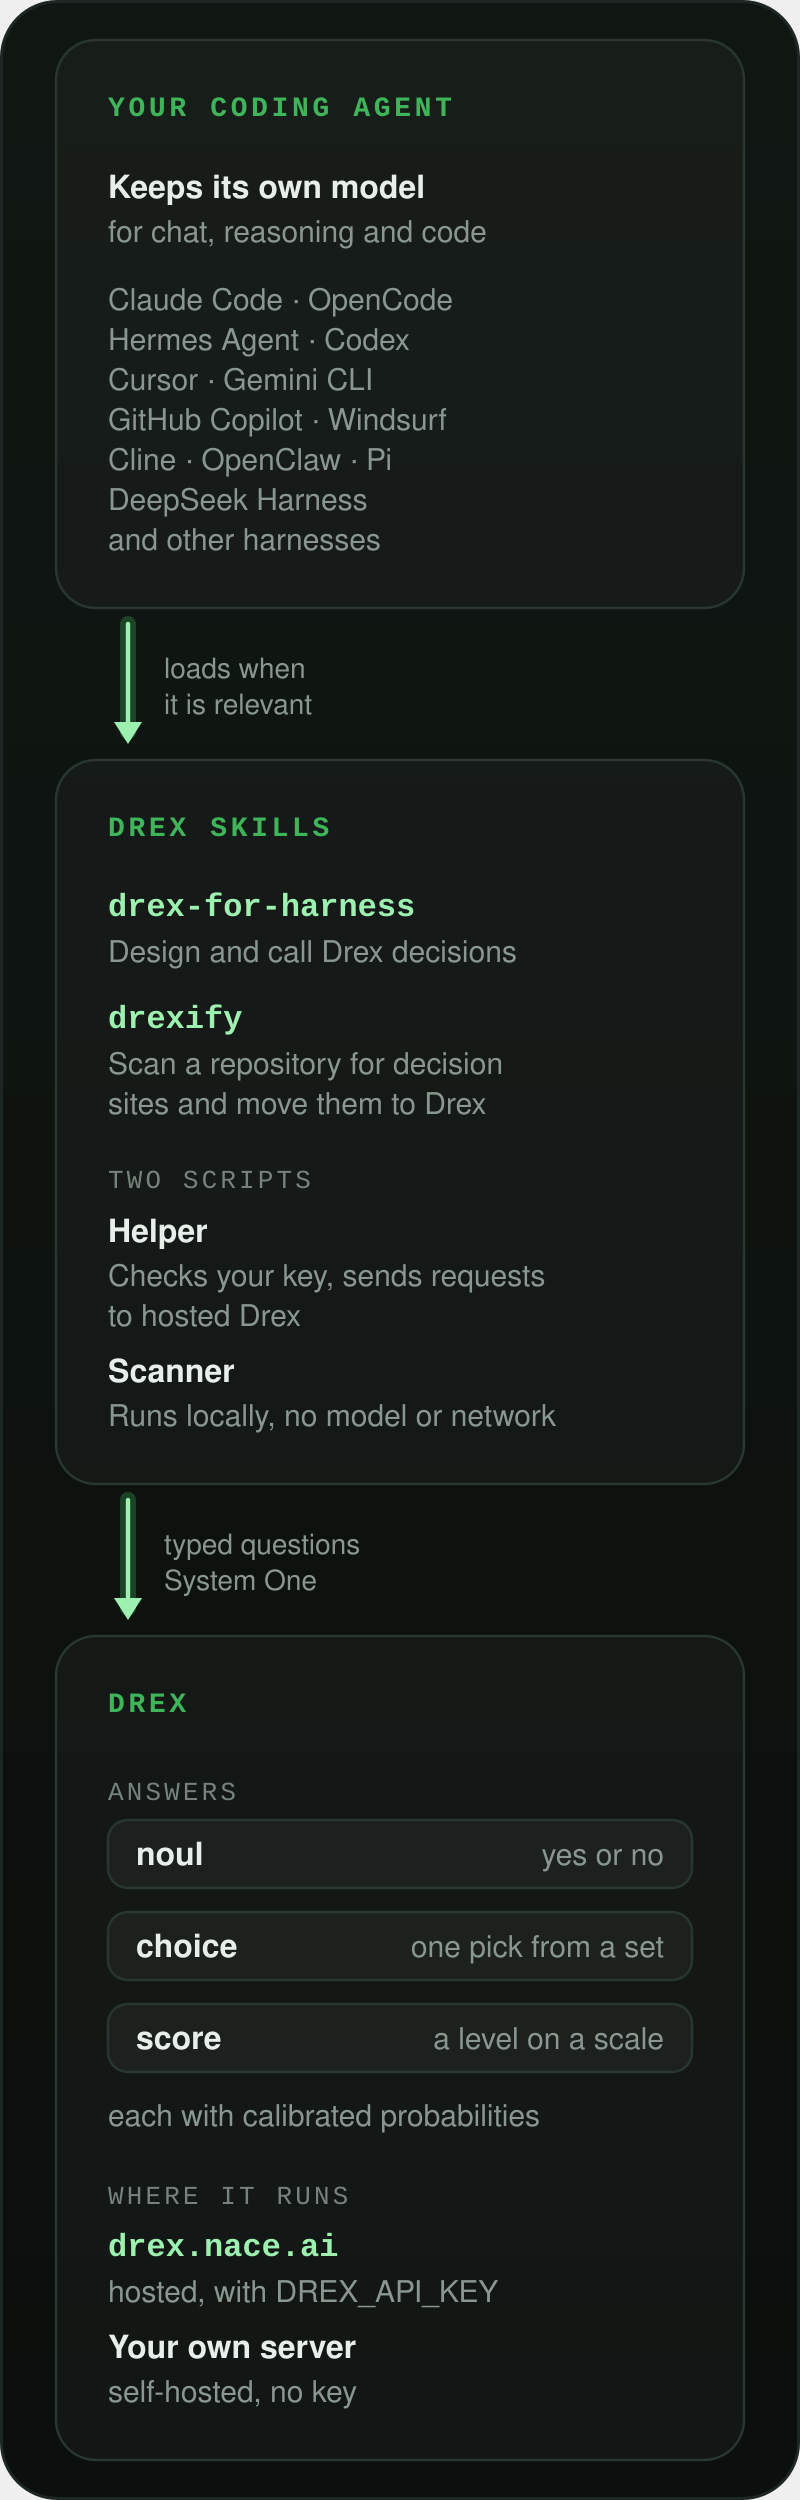
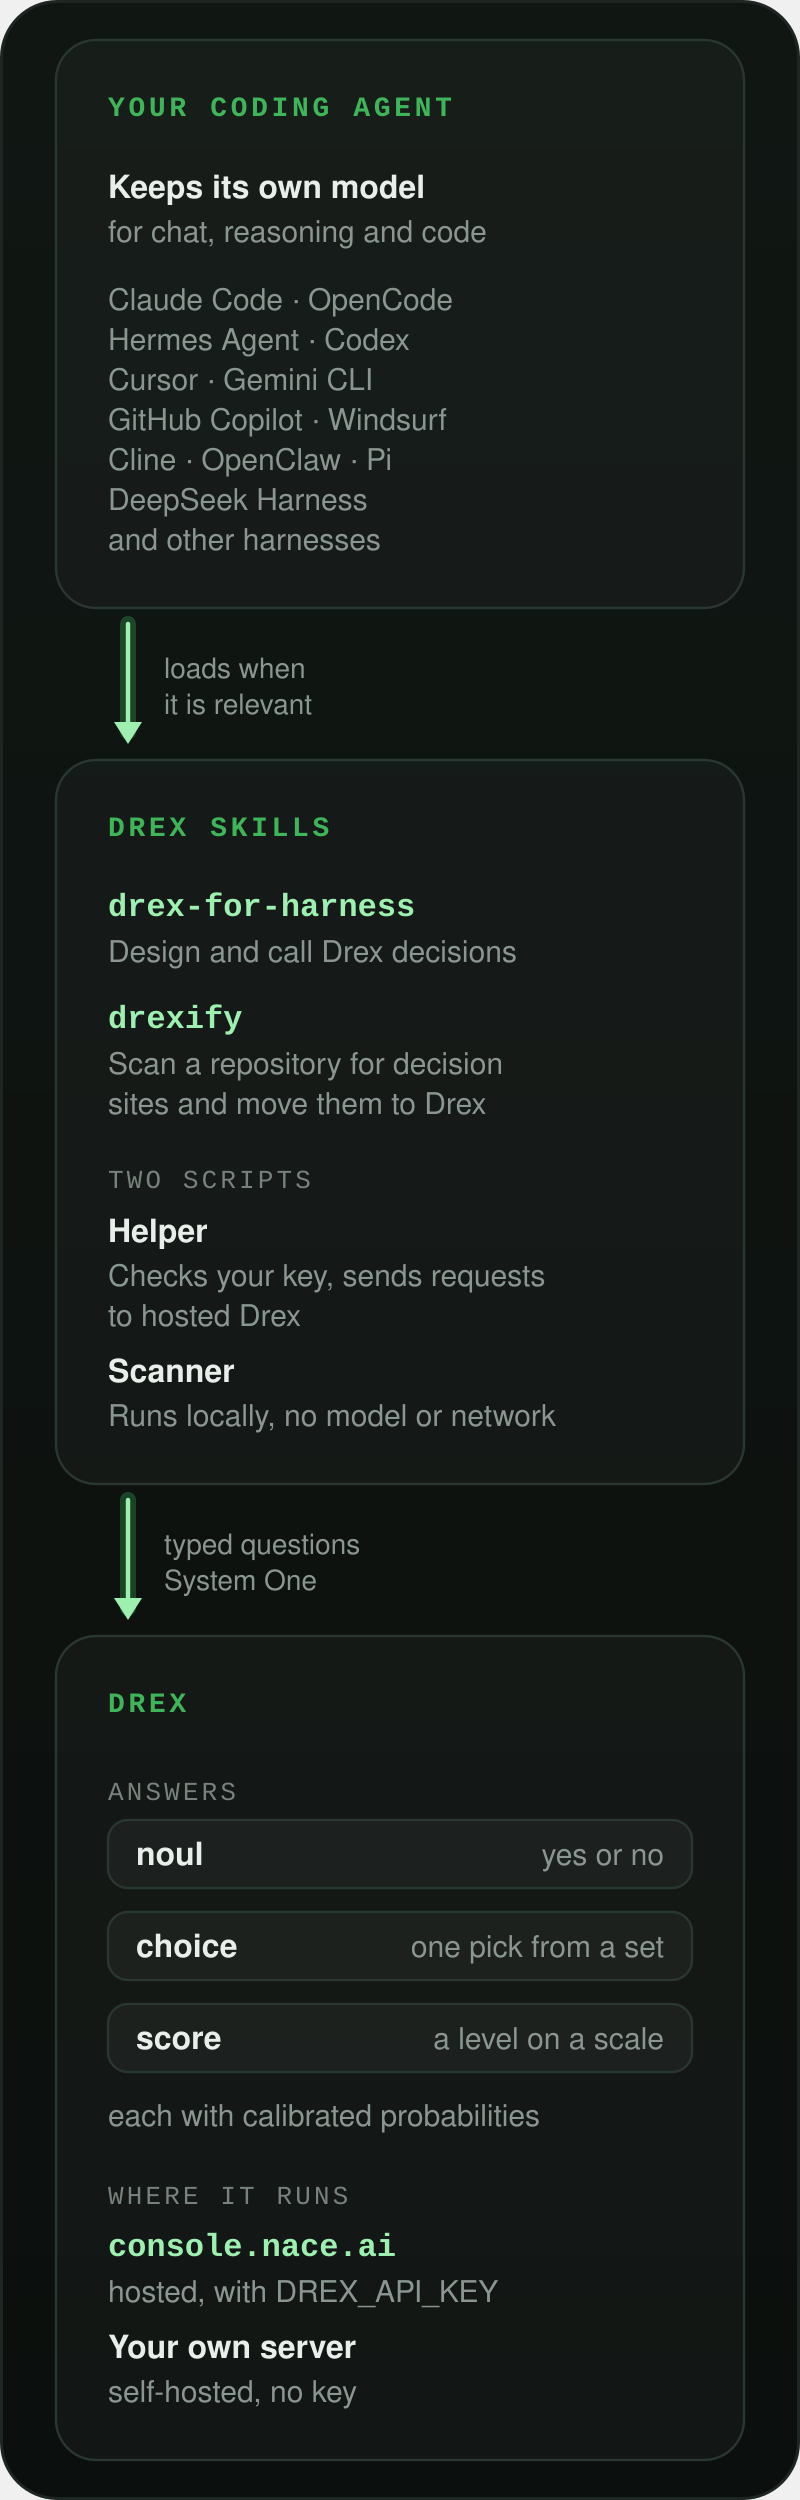
<svg xmlns="http://www.w3.org/2000/svg" width="400" height="1250" viewBox="0 0 400 1250" role="img" aria-labelledby="t d">
  <style>text{font-family:ui-monospace,'SF Mono',SFMono-Regular,Menlo,Consolas,'Liberation Mono','DejaVu Sans Mono',monospace;fill:#8A9690}.cd{fill:#FFFFFF;fill-opacity:.03;stroke:#2A3630;stroke-width:1.2}.kn{font-size:14px;font-weight:700;letter-spacing:.13em;fill:#3FB55A}.cap{font-size:13px;letter-spacing:.12em;fill:#76827B}.ttl{font-family:-apple-system,BlinkMacSystemFont,'Segoe UI','Helvetica Neue',Helvetica,Arial,sans-serif;font-size:20px;font-weight:700;fill:#E8EEE9}.nm{font-family:-apple-system,BlinkMacSystemFont,'Segoe UI','Helvetica Neue',Helvetica,Arial,sans-serif;font-size:16px;font-weight:650;fill:#E8EEE9}.bd{font-family:-apple-system,BlinkMacSystemFont,'Segoe UI','Helvetica Neue',Helvetica,Arial,sans-serif;font-size:15px;fill:#8A9690}.lb{font-family:-apple-system,BlinkMacSystemFont,'Segoe UI','Helvetica Neue',Helvetica,Arial,sans-serif;font-size:14px;fill:#8A9690}.lm{font-size:14px;fill:#8A9690}.cm{font-size:16px;fill:#E8EEE9}.cg{font-size:16px;font-weight:700;fill:#9DF0B0}.ch{fill:#FFFFFF;stroke:#2A3630;stroke-width:1.2}.tn{fill:#173323;fill-opacity:.55;stroke:#3FB55A;stroke-opacity:.45}.dv{fill:none;stroke:#1D2622;stroke-width:1.2}.ag{fill:none;stroke:#3FB55A;stroke-opacity:.3;stroke-width:8;stroke-linecap:round}.al{fill:none;stroke:#9DF0B0;stroke-width:2.2;stroke-linecap:round}.ah{fill:#9DF0B0}.f2{fill:#1E5A30}.bm{stroke:#9DF0B0}.ch{fill-opacity:.04}</style>
  <defs>
    <linearGradient id="pg" x1="0" y1="0" x2="0" y2="1">
      <stop offset="0" stop-color="#101713" />
      <stop offset="1" stop-color="#0B0F0D" />
    </linearGradient>
    <linearGradient id="kin" x1="0" x2="46.25" y1="0" y2="0" gradientUnits="userSpaceOnUse">
      <stop offset="0" stop-color="#9DF0B0" stop-opacity="0" />
      <stop offset="1" stop-color="#9DF0B0" />
    </linearGradient>
  </defs>
  <rect x=".75" y=".75" width="398.5" height="1248.5" rx="28" fill="url(#pg)" stroke="#1D2622" stroke-width="1.5" />
  <rect x="28" y="20" width="344" height="284" rx="20" class="cd" />
  <text x="54" y="58" class="kn">YOUR CODING AGENT</text>
  <text x="54" y="99" class="nm">Keeps its own model</text>
  <text x="54" y="121" class="bd">for chat, reasoning and code</text>
  <text x="54" y="155" class="bd">Claude Code · OpenCode</text>
  <text x="54" y="175" class="bd">Hermes Agent · Codex</text>
  <text x="54" y="195" class="bd">Cursor · Gemini CLI</text>
  <text x="54" y="215" class="bd">GitHub Copilot · Windsurf</text>
  <text x="54" y="235" class="bd">Cline · OpenClaw · Pi</text>
  <text x="54" y="255" class="bd">DeepSeek Harness</text>
  <text x="54" y="275" class="bd">and other harnesses</text>
  <path d="M64 312V366" class="ag" />
  <path d="M64 312V366" class="al" />
  <path d="M64 372l-7 -11h14z" class="ah" />
  <text x="82" y="339" class="lb">loads when</text>
  <text x="82" y="357" class="lb">it is relevant</text>
  <rect x="28" y="380" width="344" height="362" rx="20" class="cd" />
  <text x="54" y="418" class="kn">DREX SKILLS</text>
  <text x="54" y="458" class="cg">drex-for-harness</text>
  <text x="54" y="481" class="bd">Design and call Drex decisions</text>
  <text x="54" y="514" class="cg">drexify</text>
  <text x="54" y="537" class="bd">Scan a repository for decision</text>
  <text x="54" y="557" class="bd">sites and move them to Drex</text>
  <text x="54" y="594" class="cap">TWO SCRIPTS</text>
  <text x="54" y="621" class="nm">Helper</text>
  <text x="54" y="643" class="bd">Checks your key, sends requests</text>
  <text x="54" y="663" class="bd">to hosted Drex</text>
  <text x="54" y="691" class="nm">Scanner</text>
  <text x="54" y="713" class="bd">Runs locally, no model or network</text>
  <path d="M64 750V804" class="ag" />
  <path d="M64 750V804" class="al" />
  <path d="M64 810l-7 -11h14z" class="ah" />
  <text x="82" y="777" class="lb">typed questions</text>
  <text x="82" y="795" class="lb">System One</text>
  <rect x="28" y="818" width="344" height="412" rx="20" class="cd" />
  <text x="54" y="856" class="kn">DREX</text>
  <text x="54" y="900" class="cap">ANSWERS</text>
  <rect x="54" y="910" width="292" height="34" rx="10" class="ch" />
  <text x="68" y="932.5" class="nm">noul</text>
  <text x="332" y="932.5" class="bd" text-anchor="end">yes or no</text>
  <rect x="54" y="956" width="292" height="34" rx="10" class="ch" />
  <text x="68" y="978.5" class="nm">choice</text>
  <text x="332" y="978.5" class="bd" text-anchor="end">one pick from a set</text>
  <rect x="54" y="1002" width="292" height="34" rx="10" class="ch" />
  <text x="68" y="1024.5" class="nm">score</text>
  <text x="332" y="1024.5" class="bd" text-anchor="end">a level on a scale</text>
  <text x="54" y="1063" class="bd">each with calibrated probabilities</text>
  <text x="54" y="1102" class="cap">WHERE IT RUNS</text>
-   <text x="54" y="1128" class="cg">drex.nace.ai</text>
+   <text x="54" y="1128" class="cg">console.nace.ai</text>
  <text x="54" y="1151" class="bd">hosted, with DREX_API_KEY</text>
  <text x="54" y="1179" class="nm">Your own server</text>
  <text x="54" y="1201" class="bd">self-hosted, no key</text>
</svg>
